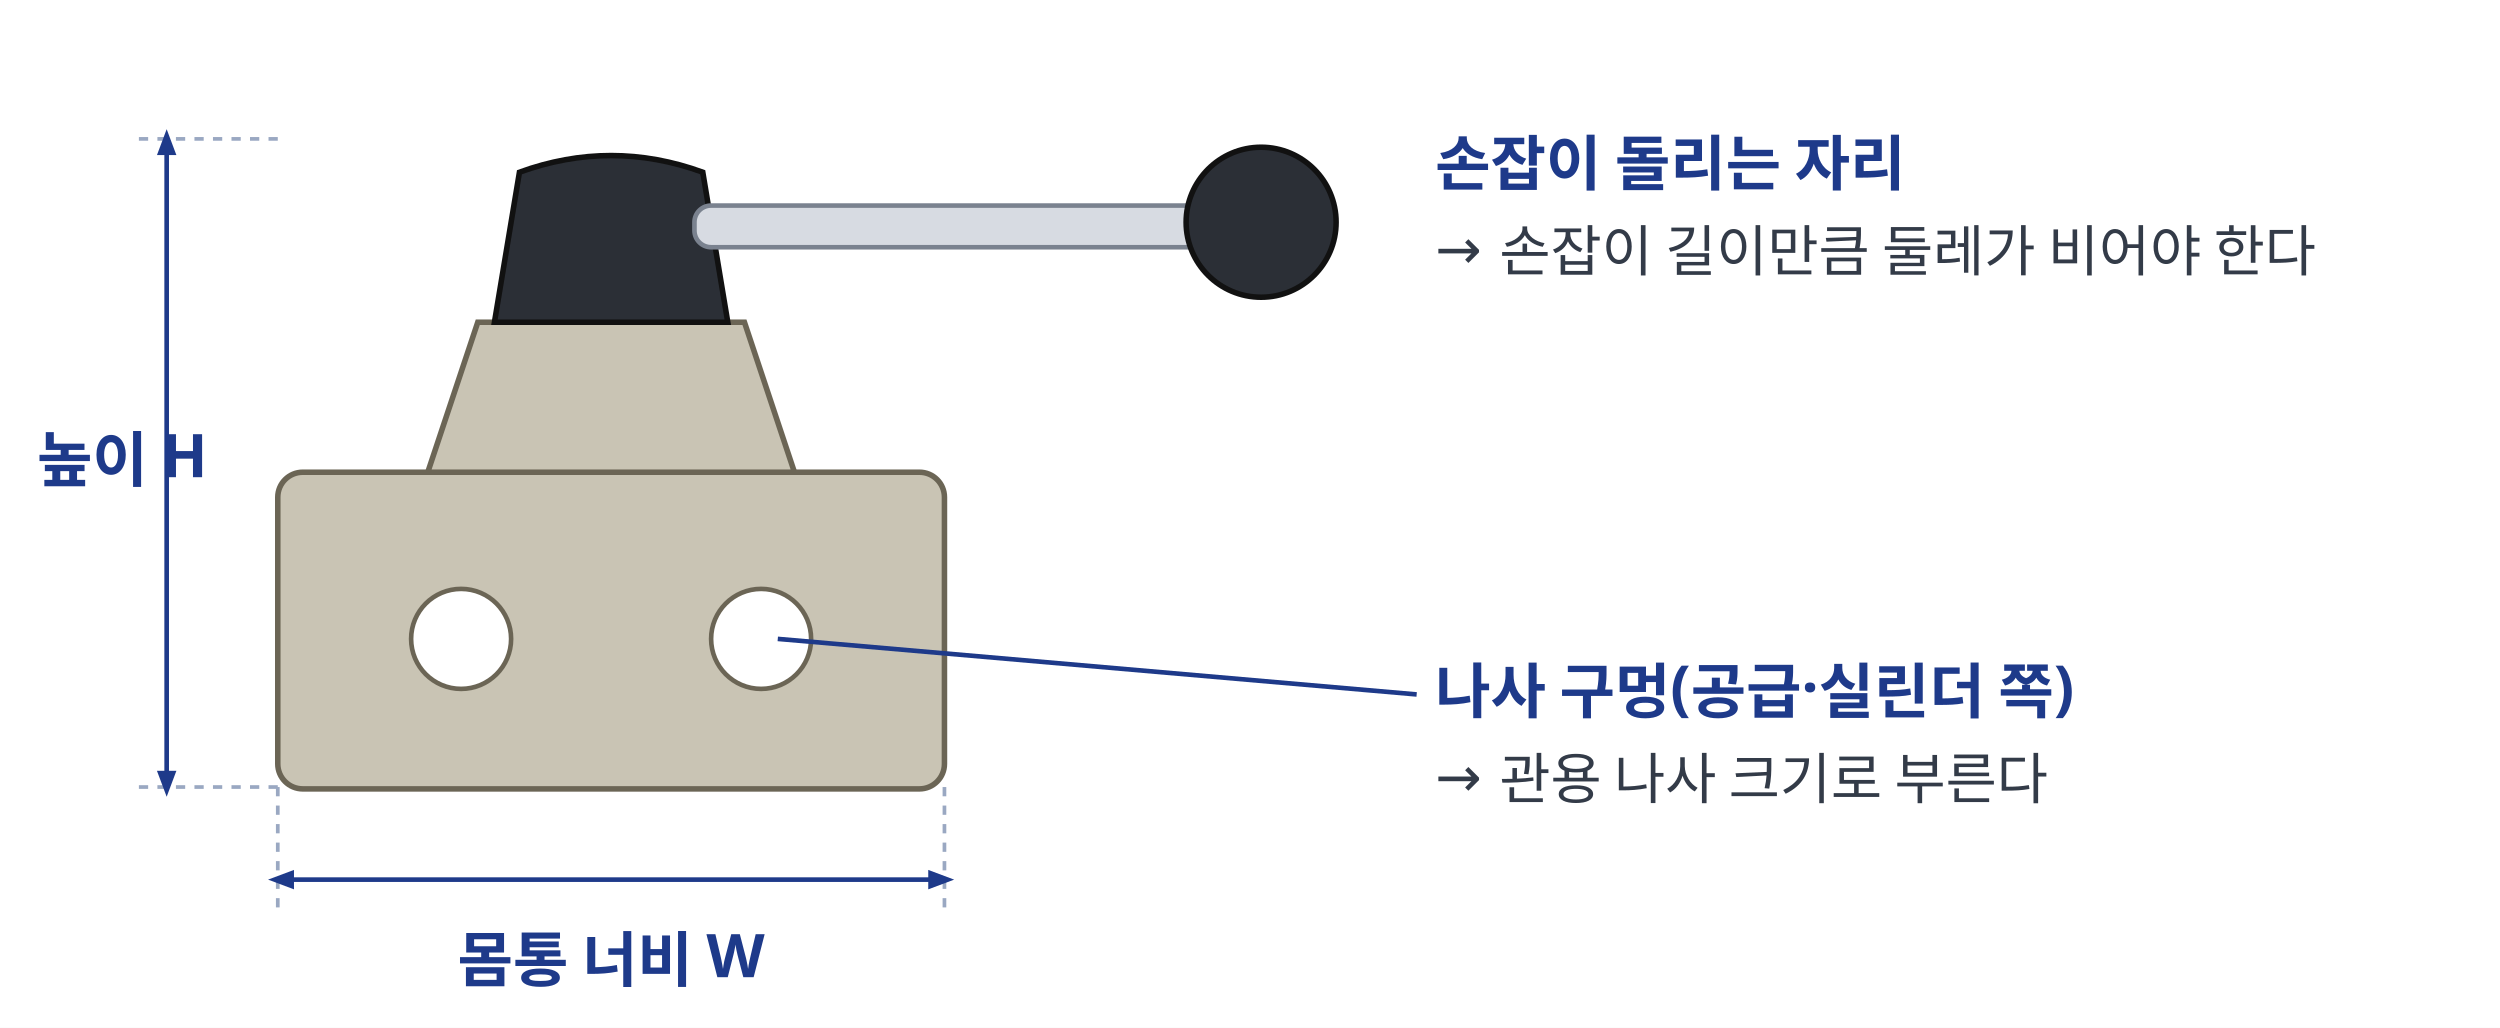
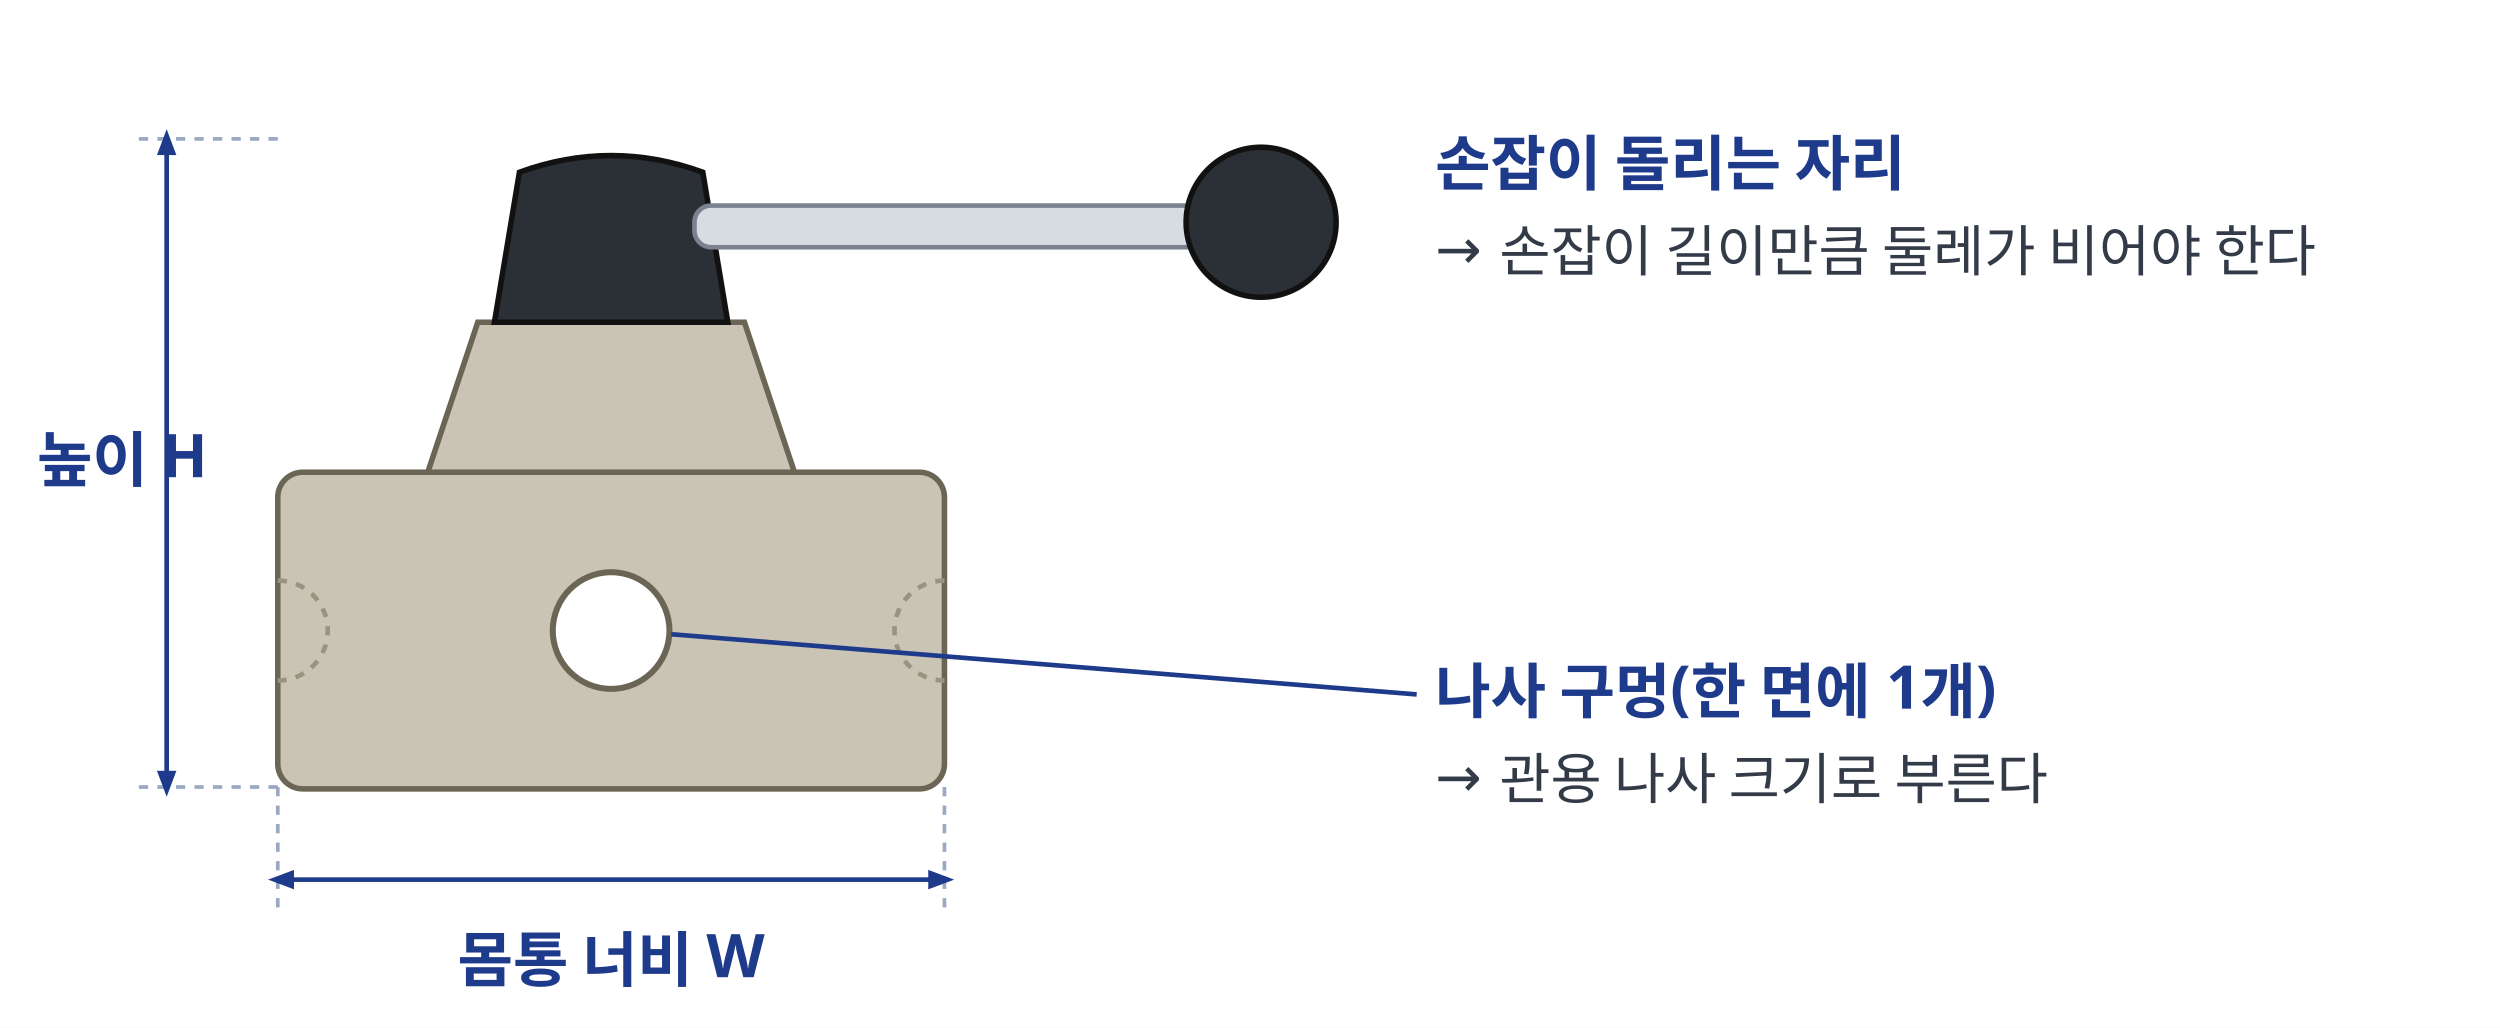
<svg xmlns="http://www.w3.org/2000/svg" viewBox="0 0 540 222" role="img">
  <rect width="540" height="222" fill="#fff" />
  <defs>
    <marker id="a" viewBox="0 0 10 10" refX="5" refY="5" markerWidth="7" markerHeight="7" orient="auto-start-reverse">
      <path d="M0 2L8 5L0 8z" fill="#1e3a8a" />
    </marker>
  </defs>
  <rect x="60" y="102.0" width="144.0" height="68.4" rx="5.4" fill="#c9c4b4" stroke="#6b6555" stroke-width="1.2" />
-   <circle cx="99.6" cy="138.0" r="10.8" fill="#fff" stroke="#6b6555" />
-   <circle cx="164.4" cy="138.0" r="10.8" fill="#fff" stroke="#6b6555" />
+   <circle cx="132.0" cy="136.2" r="12.6" fill="#fff" stroke="#6b6555" stroke-width="1.3" />
+   <path d="M60 125.4 a10.8 10.8 0 0 1 0 21.6 M204.0 125.4 a10.8 10.8 0 0 0 0 21.6" fill="none" stroke="#9a937f" stroke-width="1" stroke-dasharray="2 2" />
  <path d="M92.4 102.0 L103.2 69.6 L160.8 69.6 L171.6 102.0Z" fill="#c9c4b4" stroke="#6b6555" stroke-width="1.2" />
  <path d="M106.8 69.6 L112.2 37.2 Q132.0 30 151.8 37.2 L157.2 69.6Z" fill="#2b2f36" stroke="#111" stroke-width="1.2" />
  <rect x="150.0" y="44.4" width="111.6" height="9.0" rx="3.6" fill="#d7dbe2" stroke="#7a828f" stroke-width="1" />
  <circle cx="272.4" cy="48.0" r="16.2" fill="#2b2f36" stroke="#111" stroke-width="1.2" />
  <line x1="60" y1="170" x2="60" y2="196" stroke="#9aa8c2" stroke-width="0.8" stroke-dasharray="2 2" />
  <line x1="204" y1="170" x2="204" y2="196" stroke="#9aa8c2" stroke-width="0.8" stroke-dasharray="2 2" />
  <line x1="60" y1="190" x2="204" y2="190" stroke="#1e3a8a" stroke-width="1" marker-start="url(#a)" marker-end="url(#a)" />
  <text x="132.0" y="212" text-anchor="middle" font-family="Noto Sans KR,Malgun Gothic,sans-serif" font-size="13" fill="#1e3a8a" font-weight="700">몸통 너비 W</text>
  <line x1="60" y1="30" x2="30" y2="30" stroke="#9aa8c2" stroke-width="0.8" stroke-dasharray="2 2" />
  <line x1="60" y1="170" x2="30" y2="170" stroke="#9aa8c2" stroke-width="0.8" stroke-dasharray="2 2" />
  <line x1="36" y1="30" x2="36" y2="170" stroke="#1e3a8a" stroke-width="1" marker-start="url(#a)" marker-end="url(#a)" />
  <text x="8" y="104.0" text-anchor="start" font-family="Noto Sans KR,Malgun Gothic,sans-serif" font-size="13" fill="#1e3a8a" font-weight="700">높이 H</text>
-   <line x1="168" y1="138" x2="306" y2="150" stroke="#1e3a8a" stroke-width="1" />
-   <text x="310" y="154" text-anchor="start" font-family="Noto Sans KR,Malgun Gothic,sans-serif" font-size="13" fill="#1e3a8a" font-weight="700">나사 구멍(공급·실린더 쪽)</text>
+   <line x1="145" y1="137" x2="306" y2="150" stroke="#1e3a8a" stroke-width="1" />
+   <text x="310" y="154" text-anchor="start" font-family="Noto Sans KR,Malgun Gothic,sans-serif" font-size="13" fill="#1e3a8a" font-weight="700">나사 구멍(한 면에 1개)</text>
  <text x="310" y="172" text-anchor="start" font-family="Noto Sans KR,Malgun Gothic,sans-serif" font-size="12" fill="#333b48">→ 관용 나사 크기로 부른다</text>
  <text x="310" y="40" text-anchor="start" font-family="Noto Sans KR,Malgun Gothic,sans-serif" font-size="13" fill="#1e3a8a" font-weight="700">손잡이 돌리는 자리</text>
  <text x="310" y="58" text-anchor="start" font-family="Noto Sans KR,Malgun Gothic,sans-serif" font-size="12" fill="#333b48">→ 손잡이 길이만큼 둘레가 비어야 한다</text>
</svg>
